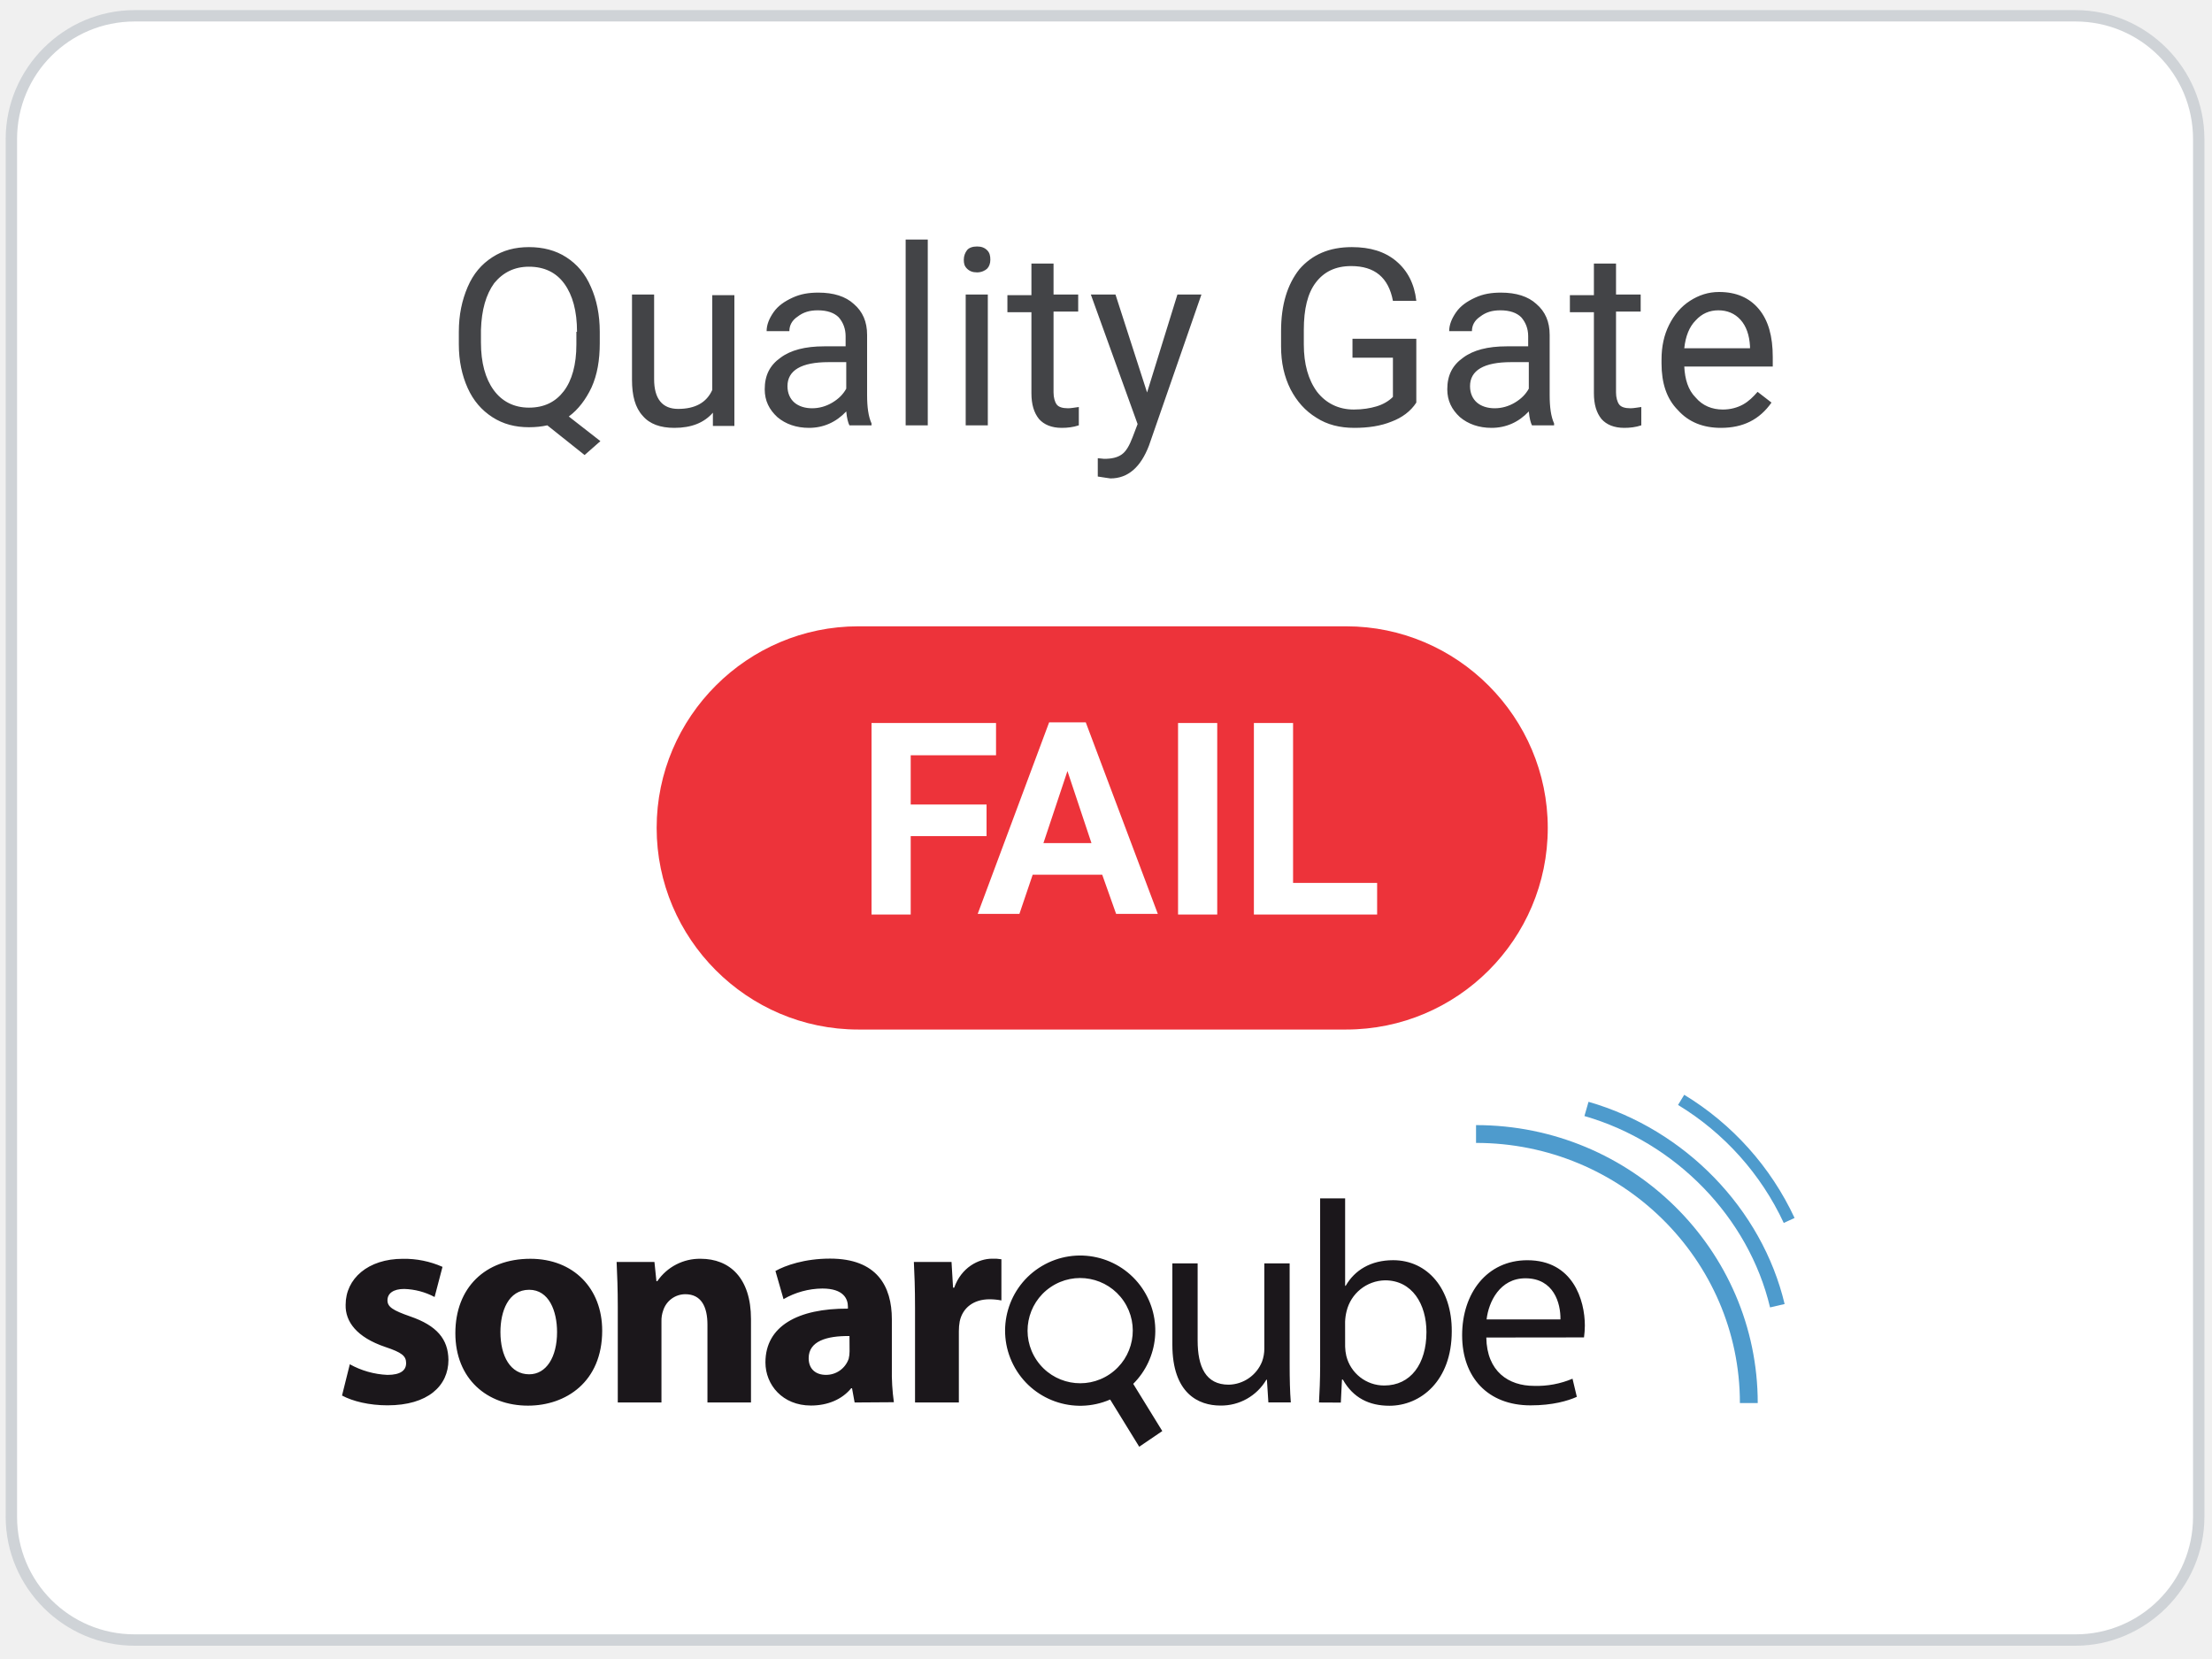
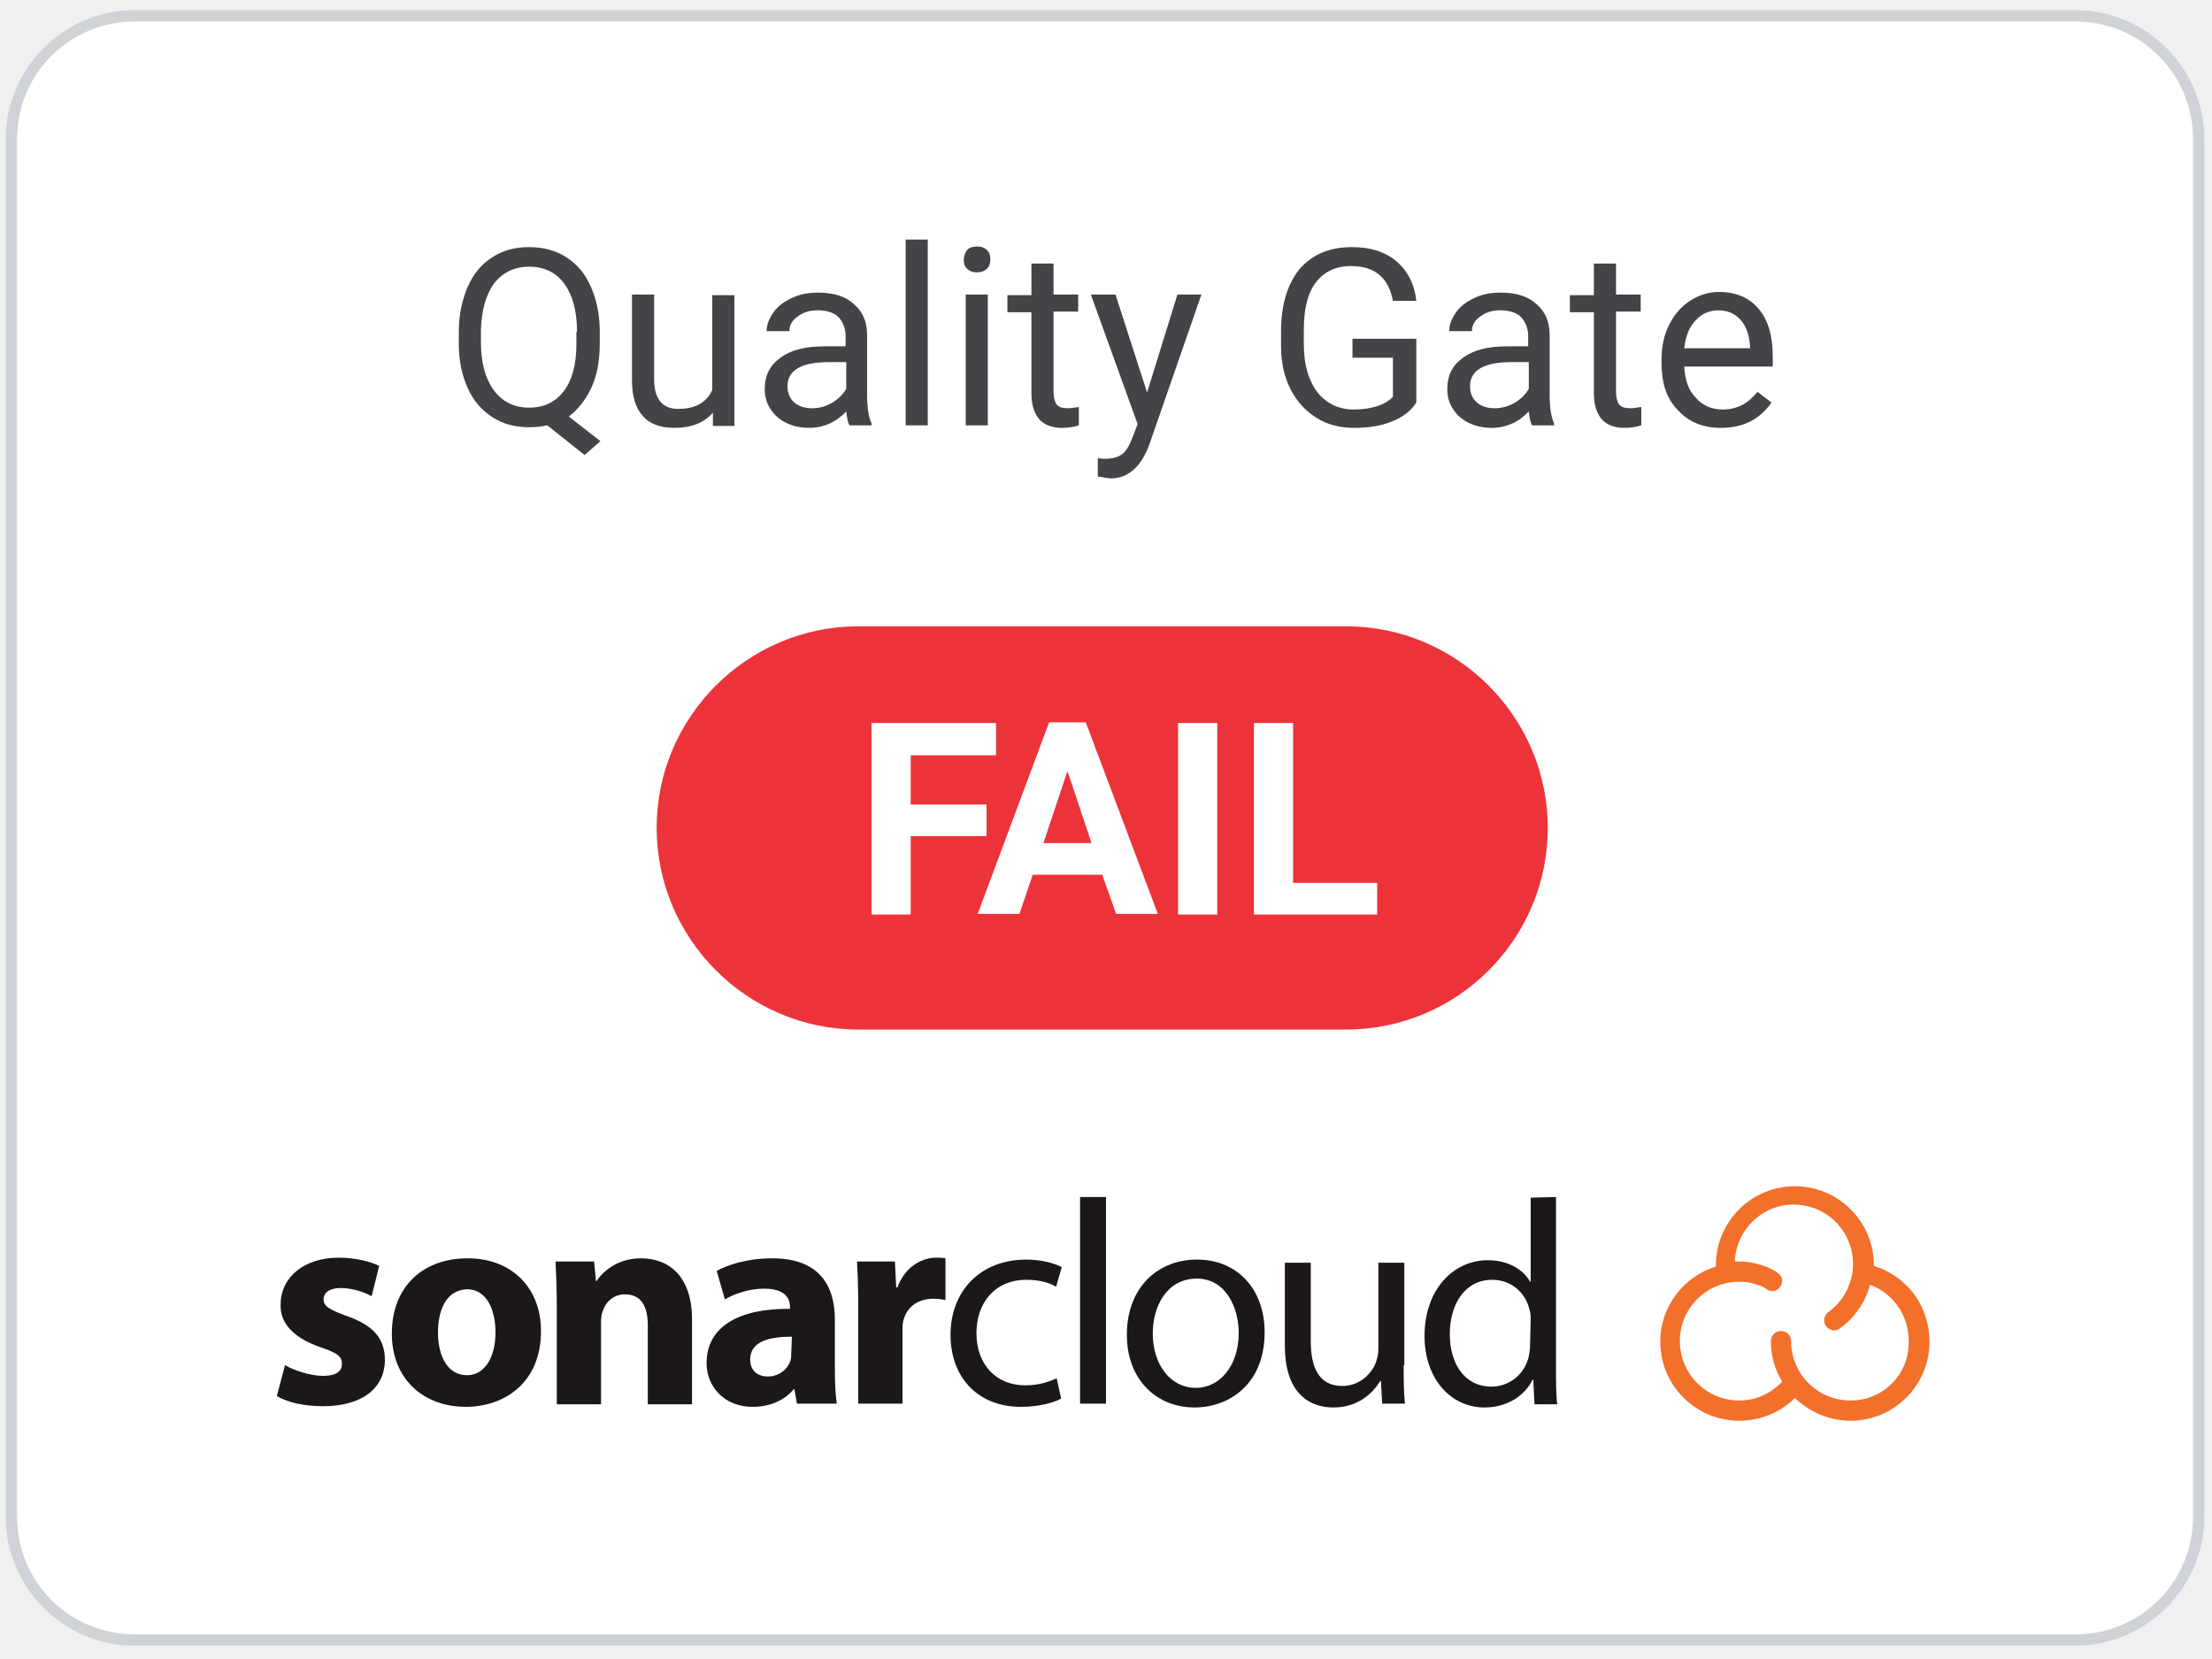
- <svg xmlns="http://www.w3.org/2000/svg" viewBox="0 0 350 262.5" width="128" height="96">
+ <svg xmlns="http://www.w3.org/2000/svg" viewBox="0 0 350 262.5" width="128px" height="96px">
  <path fill="#fff" d="M328.4 259.5H21.3c-10.6 0-19.5-8.7-19.5-19.5V22c0-10.6 8.7-19.5 19.5-19.5h307.1c10.6 0 19.5 8.7 19.5 19.5v218c0 10.8-8.9 19.5-19.5 19.5z" />
  <path fill="#cfd3d7" d="M328.4 260.4H21.3C10.1 260.4.9 251.2.9 240V22c0-11.2 9.2-20.4 20.4-20.4h307.1c11.2 0 20.4 9.2 20.4 20.4v218c0 11.2-9.3 20.4-20.4 20.4zM21.3 3.4C11 3.4 2.7 11.7 2.7 22v218c0 10.3 8.3 18.6 18.6 18.6h307.1c10.3 0 18.6-8.3 18.6-18.6V22c0-10.3-8.3-18.6-18.6-18.6H21.3z" />
-   <path fill="#434447" d="M94.9 54.3c0 2.7-.4 5-1.3 7-.9 1.9-2.1 3.5-3.6 4.6l5 3.9-2.5 2.2-5.9-4.7c-.9.2-1.9.3-2.9.3-2.2 0-4.1-.5-5.8-1.6-1.7-1.1-3-2.6-3.9-4.6-.9-2-1.4-4.3-1.4-6.9v-2c0-2.7.5-5 1.4-7.1.9-2.1 2.2-3.6 3.9-4.7s3.6-1.6 5.8-1.6c2.2 0 4.2.5 5.9 1.6 1.7 1.1 3 2.6 3.9 4.7.9 2 1.4 4.4 1.4 7.1v1.8zm-3.6-1.8c0-3.3-.7-5.8-2-7.6-1.3-1.8-3.2-2.7-5.6-2.7-2.3 0-4.1.9-5.5 2.6-1.3 1.8-2 4.2-2.1 7.4v2c0 3.2.7 5.7 2 7.5 1.3 1.8 3.2 2.8 5.6 2.8 2.4 0 4.2-.9 5.5-2.6 1.3-1.7 2-4.2 2-7.4v-2zm21.5 12.8c-1.4 1.6-3.4 2.4-6.1 2.4-2.2 0-3.9-.6-5-1.9-1.2-1.3-1.7-3.2-1.7-5.7V46.6h3.5V60c0 3.1 1.3 4.7 3.8 4.7 2.7 0 4.5-1 5.4-3v-15h3.5v20.7h-3.4v-2.1zm21.6 2c-.2-.4-.4-1.1-.5-2.2-1.6 1.7-3.6 2.6-5.9 2.6-2 0-3.7-.6-5-1.7-1.3-1.2-2-2.6-2-4.4 0-2.2.8-3.8 2.5-5 1.6-1.2 3.9-1.8 6.9-1.8h3.4v-1.6c0-1.2-.4-2.2-1.1-3-.7-.7-1.8-1.1-3.3-1.1-1.3 0-2.3.3-3.2 1-.9.6-1.3 1.4-1.3 2.3h-3.6c0-1 .4-2 1.1-3 .7-1 1.7-1.7 3-2.3 1.3-.6 2.6-.8 4.1-.8 2.4 0 4.3.6 5.6 1.8 1.4 1.2 2.1 2.8 2.1 4.9v9.5c0 1.9.2 3.4.7 4.5v.3h-3.5zm-5.9-2.7c1.1 0 2.2-.3 3.2-.9 1-.6 1.7-1.3 2.2-2.2v-4.2h-2.8c-4.3 0-6.5 1.3-6.5 3.8 0 1.1.4 2 1.1 2.6.7.6 1.7.9 2.8.9zm18.3 2.7h-3.5V37.9h3.5v29.4zm5.7-26.2c0-.6.2-1.1.5-1.5s.9-.6 1.6-.6c.7 0 1.2.2 1.6.6s.5.9.5 1.5-.2 1.1-.5 1.4-.9.6-1.6.6c-.7 0-1.2-.2-1.6-.6s-.5-.8-.5-1.4zm3.8 26.2h-3.5V46.6h3.5v20.7zm10.4-25.7v5h3.9v2.7h-3.9v12.8c0 .8.2 1.5.5 1.9.3.4.9.6 1.8.6.4 0 1-.1 1.7-.2v2.9c-.9.3-1.8.4-2.7.4-1.6 0-2.8-.5-3.6-1.4-.8-1-1.2-2.3-1.2-4.1V49.4h-3.8v-2.7h3.8v-5h3.5zm14.8 20.5l4.8-15.5h3.8l-8.3 23.9c-1.3 3.4-3.3 5.2-6.1 5.2l-.7-.1-1.3-.2v-2.9l1 .1c1.2 0 2.1-.2 2.8-.7.7-.5 1.2-1.4 1.7-2.7l.8-2.1-7.4-20.5h3.9l5 15.5zm42.6 1.6c-.9 1.4-2.3 2.4-3.9 3-1.7.7-3.7 1-5.9 1-2.3 0-4.3-.5-6-1.6-1.8-1.1-3.1-2.6-4.1-4.5-1-2-1.5-4.2-1.5-6.8v-2.4c0-4.2 1-7.4 2.9-9.8 2-2.3 4.7-3.5 8.3-3.5 2.9 0 5.2.7 7 2.2 1.8 1.5 2.9 3.6 3.2 6.3h-3.7c-.7-3.7-2.9-5.5-6.6-5.5-2.5 0-4.3.9-5.6 2.6-1.3 1.7-1.9 4.2-1.9 7.5v2.3c0 3.1.7 5.6 2.1 7.5 1.4 1.8 3.4 2.8 5.8 2.8 1.4 0 2.6-.2 3.6-.5s1.9-.8 2.6-1.5v-6.2H214v-3h10.1v10.1zm18.3 3.6c-.2-.4-.4-1.1-.5-2.2-1.6 1.7-3.6 2.6-5.9 2.6-2 0-3.7-.6-5-1.7-1.3-1.2-2-2.6-2-4.4 0-2.2.8-3.8 2.5-5 1.6-1.2 3.9-1.8 6.9-1.8h3.4v-1.6c0-1.2-.4-2.2-1.1-3-.7-.7-1.8-1.1-3.3-1.1-1.3 0-2.3.3-3.2 1-.9.6-1.3 1.4-1.3 2.3h-3.6c0-1 .4-2 1.1-3 .7-1 1.7-1.7 3-2.3 1.3-.6 2.6-.8 4.1-.8 2.4 0 4.3.6 5.6 1.8 1.4 1.2 2.1 2.8 2.1 4.9v9.5c0 1.9.2 3.4.7 4.5v.3h-3.5zm-5.9-2.7c1.1 0 2.2-.3 3.2-.9 1-.6 1.7-1.3 2.2-2.2v-4.2h-2.8c-4.3 0-6.5 1.3-6.5 3.8 0 1.1.4 2 1.1 2.6.7.6 1.7.9 2.8.9zm19.2-23v5h3.9v2.7h-3.9v12.8c0 .8.2 1.5.5 1.9.3.4.9.6 1.8.6.4 0 1-.1 1.7-.2v2.9c-.9.3-1.8.4-2.7.4-1.6 0-2.8-.5-3.6-1.4-.8-1-1.2-2.3-1.2-4.1V49.4h-3.8v-2.7h3.8v-5h3.5zm16.6 26.1c-2.8 0-5.1-.9-6.8-2.8-1.8-1.8-2.6-4.3-2.6-7.4v-.6c0-2.1.4-3.9 1.2-5.5.8-1.6 1.9-2.9 3.3-3.8 1.4-.9 2.9-1.4 4.6-1.4 2.7 0 4.8.9 6.3 2.7 1.5 1.8 2.2 4.3 2.2 7.6V58h-14c.1 2 .6 3.7 1.8 4.9 1.1 1.3 2.6 1.9 4.3 1.9 1.2 0 2.3-.3 3.2-.8.9-.5 1.6-1.2 2.3-2l2.2 1.7c-1.9 2.7-4.5 4-8 4zm-.4-18.6c-1.4 0-2.6.5-3.6 1.6-1 1-1.6 2.5-1.8 4.4h10.4v-.3c-.1-1.8-.6-3.2-1.5-4.2s-2.1-1.5-3.5-1.5z" />
-   <path fill="#ed333a" d="M213 162.9h-77.2c-17.6 0-31.9-14.4-31.9-31.9 0-17.6 14.4-31.9 31.9-31.9H213c17.6 0 31.9 14.4 31.9 31.9 0 17.6-14.3 31.9-31.9 31.9z" />
-   <path fill="#fff" d="M156.1 132.3h-12v12.4h-6.2v-30.3h19.7v5.1h-13.5v7.8h12v5zm18.3 6.1h-11l-2.1 6.2h-6.6l11.3-30.3h5.8l11.4 30.3h-6.6l-2.2-6.2zm-9.3-5h7.6l-3.8-11.4-3.8 11.4zm27.5 11.3h-6.2v-30.3h6.2v30.3zm12-5h13.3v5h-19.5v-30.3h6.2v25.3z" />
-   <path fill="#1b171b" d="M55.35 215.864a13.464 13.464 0 0 0 5.954 1.683c2.092 0 2.956-.729 2.956-1.863s-.679-1.683-3.271-2.547c-4.595-1.548-6.368-4.05-6.3-6.683 0-4.14 3.55-7.276 9.05-7.276a14.882 14.882 0 0 1 6.277 1.274l-1.251 4.77a10.908 10.908 0 0 0-4.815-1.274c-1.683 0-2.642.68-2.642 1.8 0 1.049.869 1.593 3.6 2.547 4.23 1.454 6.003 3.6 6.048 6.867 0 4.135-3.271 7.2-9.639 7.2-2.911 0-5.499-.639-7.2-1.548zM95.284 210.54c0 8.141-5.774 11.872-11.737 11.872-6.497.004-11.497-4.262-11.497-11.462s4.725-11.776 11.867-11.776c6.821 0 11.366 4.684 11.366 11.367zm-16.102.23c0 3.82 1.594 6.683 4.55 6.683 2.7 0 4.41-2.7 4.41-6.683 0-3.321-1.274-6.691-4.41-6.691-3.316.004-4.55 3.415-4.55 6.691zM97.75 206.77c0-2.773-.09-5.14-.185-7.093h5.985l.315 3.042h.14a8.136 8.136 0 0 1 6.862-3.546c4.55 0 7.96 2.997 7.96 9.55v13.189h-6.889V209.6c0-2.867-.999-4.82-3.501-4.82a3.681 3.681 0 0 0-3.501 2.57 4.684 4.684 0 0 0-.275 1.728v12.83H97.75zM135.226 221.912l-.41-2.25h-.135c-1.454 1.778-3.735 2.732-6.368 2.732-4.5 0-7.2-3.281-7.2-6.822 0-5.774 5.185-8.55 13.05-8.51v-.315c0-1.183-.639-2.867-4.05-2.867a12.51 12.51 0 0 0-6.138 1.679l-1.278-4.455c1.548-.868 4.595-1.957 8.64-1.957 7.416 0 9.779 4.365 9.779 9.594v7.73a34.164 34.164 0 0 0 .32 5.4zm-.815-10.512c-3.636-.045-6.457.824-6.457 3.501 0 1.778 1.183 2.642 2.731 2.642a3.776 3.776 0 0 0 3.6-2.547 4.891 4.891 0 0 0 .14-1.184zM144.784 206.994c0-3.271-.09-5.4-.185-7.317h5.958l.243 4.073h.18c1.138-3.227 3.865-4.59 6.003-4.59a7.452 7.452 0 0 1 1.467.09v6.516a9.819 9.819 0 0 0-1.863-.184c-2.547 0-4.275 1.35-4.734 3.5a8.523 8.523 0 0 0-.135 1.548v11.282h-6.934zM204.058 215.9c0 2.25.045 4.275.184 6.003h-3.55l-.23-3.6h-.085a8.293 8.293 0 0 1-7.277 4.095c-3.456 0-7.6-1.908-7.6-9.639v-12.861h4v12.19c0 4.181 1.273 7.007 4.914 7.007a5.796 5.796 0 0 0 5.274-3.645 5.918 5.918 0 0 0 .364-2.047v-13.5h4.005zM208.702 221.912c.09-1.503.18-3.735.18-5.688V189.62h3.955v13.828h.09c1.409-2.457 3.956-4.05 7.506-4.05 5.454 0 9.32 4.55 9.275 11.25 0 7.871-4.95 11.781-9.864 11.781-3.186 0-5.729-1.228-7.367-4.14h-.14l-.18 3.641zm4.135-8.825a7.416 7.416 0 0 0 .185 1.454 6.17 6.17 0 0 0 5.998 4.684c4.19 0 6.683-3.41 6.683-8.455 0-4.41-2.25-8.186-6.548-8.186a6.377 6.377 0 0 0-6.093 4.91 7.861 7.861 0 0 0-.23 1.638zM235.175 211.634c.086 5.4 3.546 7.65 7.546 7.65a14.508 14.508 0 0 0 6.094-1.134l.684 2.867c-1.409.634-3.821 1.35-7.322 1.35-6.777 0-10.827-4.455-10.827-11.093s3.91-11.871 10.323-11.871c7.2 0 9.095 6.3 9.095 10.35a15.152 15.152 0 0 1-.135 1.863zm11.732-2.866c.045-2.547-1.04-6.507-5.544-6.507-4.05 0-5.823 3.735-6.143 6.507zM180.748 203.863a11.885 11.885 0 1 0-5.09 17.581l4.599 7.47 3.65-2.48-4.6-7.47a11.889 11.889 0 0 0 1.44-15.101m-5.152 13.567a8.325 8.325 0 1 1 2.205-11.565 8.334 8.334 0 0 1-2.205 11.565" />
-   <g fill="#4e9bcd">
-     <path d="M278.123 222.006h-2.821c0-22.698-18.73-41.166-41.752-41.166v-2.817c24.58 0 44.573 19.728 44.573 43.983z" />
-     <path d="M280.072 206.869c-3.384-14.243-14.922-26.127-29.372-30.281l.648-2.25c15.268 4.383 27.45 16.943 31.028 31.995zM282.24 193.504a43.2 43.2 0 0 0-16.726-18.671l.977-1.607a45.108 45.108 0 0 1 17.46 19.49z" />
+   <path fill="#434447" d="M94.9 54.3c0 2.7-.4 5-1.3 7-.9 1.9-2.1 3.5-3.6 4.6l5 3.9-2.5 2.2-5.9-4.7c-.9.2-1.9.3-2.9.3-2.2 0-4.1-.5-5.8-1.6-1.7-1.1-3-2.6-3.9-4.6-.9-2-1.4-4.3-1.4-6.9v-2c0-2.7.5-5 1.4-7.1.9-2.1 2.2-3.6 3.9-4.7s3.6-1.6 5.8-1.6c2.2 0 4.2.5 5.9 1.6 1.7 1.1 3 2.6 3.9 4.7.9 2 1.4 4.4 1.4 7.1v1.8zm-3.6-1.8c0-3.3-.7-5.8-2-7.6-1.3-1.8-3.2-2.7-5.6-2.7-2.3 0-4.1.9-5.5 2.6-1.3 1.8-2 4.2-2.1 7.4v2c0 3.2.7 5.7 2 7.5 1.3 1.8 3.2 2.8 5.6 2.8 2.4 0 4.2-.9 5.5-2.6 1.3-1.7 2-4.2 2-7.4v-2zM112.8 65.3c-1.4 1.6-3.4 2.4-6.1 2.4-2.2 0-3.9-.6-5-1.9-1.2-1.3-1.7-3.2-1.7-5.7V46.6h3.5V60c0 3.1 1.3 4.7 3.8 4.7 2.7 0 4.5-1 5.4-3v-15h3.5v20.7h-3.4v-2.1zM134.4 67.3c-.2-.4-.4-1.1-.5-2.2-1.6 1.7-3.6 2.6-5.9 2.6-2 0-3.7-.6-5-1.7-1.3-1.2-2-2.6-2-4.4 0-2.2.8-3.8 2.5-5 1.6-1.2 3.9-1.8 6.9-1.8h3.4v-1.6c0-1.2-.4-2.2-1.1-3-.7-.7-1.8-1.1-3.3-1.1-1.3 0-2.3.3-3.2 1-.9.6-1.3 1.4-1.3 2.3h-3.6c0-1 .4-2 1.1-3 .7-1 1.7-1.7 3-2.3 1.3-.6 2.6-.8 4.1-.8 2.4 0 4.3.6 5.6 1.8 1.4 1.2 2.1 2.8 2.1 4.9v9.5c0 1.9.2 3.4.7 4.5v.3h-3.5zm-5.9-2.7c1.1 0 2.2-.3 3.2-.9 1-.6 1.7-1.3 2.2-2.2v-4.2h-2.8c-4.3 0-6.5 1.3-6.5 3.8 0 1.1.4 2 1.1 2.6.7.6 1.7.9 2.8.9zM146.8 67.3h-3.5V37.9h3.5v29.4zM152.5 41.1c0-.6.2-1.1.5-1.5s.9-.6 1.6-.6c.7 0 1.2.2 1.6.6s.5.9.5 1.5-.2 1.1-.5 1.4-.9.6-1.6.6c-.7 0-1.2-.2-1.6-.6s-.5-.8-.5-1.4zm3.8 26.2h-3.5V46.6h3.5v20.7zM166.7 41.6v5h3.9v2.7h-3.9v12.8c0 .8.2 1.5.5 1.9.3.4.9.6 1.8.6.4 0 1-.1 1.7-.2v2.9c-.9.3-1.8.4-2.7.4-1.6 0-2.8-.5-3.6-1.4-.8-1-1.2-2.3-1.2-4.1V49.4h-3.8v-2.7h3.8v-5h3.5zM181.5 62.1l4.8-15.5h3.8l-8.3 23.9c-1.3 3.4-3.3 5.2-6.1 5.2l-.7-.1-1.3-.2v-2.9l1 .1c1.2 0 2.1-.2 2.8-.7.7-.5 1.2-1.4 1.7-2.7l.8-2.1-7.4-20.5h3.9l5 15.5zM224.1 63.7c-.9 1.4-2.3 2.4-3.9 3-1.7.7-3.7 1-5.9 1-2.3 0-4.3-.5-6-1.6-1.8-1.1-3.1-2.6-4.1-4.5-1-2-1.5-4.2-1.5-6.8v-2.4c0-4.2 1-7.4 2.9-9.8 2-2.3 4.7-3.5 8.3-3.5 2.9 0 5.2.7 7 2.2 1.8 1.5 2.9 3.6 3.2 6.3h-3.7c-.7-3.7-2.9-5.5-6.6-5.5-2.5 0-4.3.9-5.6 2.6-1.3 1.7-1.9 4.2-1.9 7.5v2.3c0 3.1.7 5.6 2.1 7.5 1.4 1.8 3.4 2.8 5.8 2.8 1.4 0 2.6-.2 3.6-.5s1.9-.8 2.6-1.5v-6.2H214v-3h10.1v10.1zM242.4 67.3c-.2-.4-.4-1.1-.5-2.2-1.6 1.7-3.6 2.6-5.9 2.6-2 0-3.7-.6-5-1.7-1.3-1.2-2-2.6-2-4.4 0-2.2.8-3.8 2.5-5 1.6-1.2 3.9-1.8 6.9-1.8h3.4v-1.6c0-1.2-.4-2.2-1.1-3-.7-.7-1.8-1.1-3.3-1.1-1.3 0-2.3.3-3.2 1-.9.6-1.3 1.4-1.3 2.3h-3.6c0-1 .4-2 1.1-3 .7-1 1.7-1.7 3-2.3 1.3-.6 2.6-.8 4.1-.8 2.4 0 4.3.6 5.6 1.8 1.4 1.2 2.1 2.8 2.1 4.9v9.5c0 1.9.2 3.4.7 4.5v.3h-3.5zm-5.9-2.7c1.1 0 2.2-.3 3.2-.9 1-.6 1.7-1.3 2.2-2.2v-4.2h-2.8c-4.3 0-6.5 1.3-6.5 3.8 0 1.1.4 2 1.1 2.6.7.6 1.7.9 2.8.9zM255.7 41.6v5h3.9v2.7h-3.9v12.8c0 .8.2 1.5.5 1.9.3.4.9.6 1.8.6.4 0 1-.1 1.7-.2v2.9c-.9.3-1.8.4-2.7.4-1.6 0-2.8-.5-3.6-1.4-.8-1-1.2-2.3-1.2-4.1V49.4h-3.8v-2.7h3.8v-5h3.5zM272.3 67.7c-2.8 0-5.1-.9-6.8-2.8-1.8-1.8-2.6-4.3-2.6-7.4v-.6c0-2.1.4-3.9 1.2-5.5.8-1.6 1.9-2.9 3.3-3.8 1.4-.9 2.9-1.4 4.6-1.4 2.7 0 4.8.9 6.3 2.7 1.5 1.8 2.2 4.3 2.2 7.6V58h-14c.1 2 .6 3.7 1.8 4.9 1.1 1.3 2.6 1.9 4.3 1.9 1.2 0 2.3-.3 3.2-.8.9-.5 1.6-1.2 2.3-2l2.2 1.7c-1.9 2.7-4.5 4-8 4zm-.4-18.6c-1.4 0-2.6.5-3.6 1.6-1 1-1.6 2.5-1.8 4.4h10.4v-.3c-.1-1.8-.6-3.2-1.5-4.2s-2.1-1.5-3.5-1.5z" />
+   <g>
+     <path fill="#ed333a" d="M213 162.9h-77.2c-17.6 0-31.9-14.4-31.9-31.9 0-17.6 14.4-31.9 31.9-31.9H213c17.6 0 31.9 14.4 31.9 31.9 0 17.6-14.3 31.9-31.9 31.9z" />
+     <path fill="#fff" d="M156.1 132.3h-12v12.4h-6.2v-30.3h19.7v5.1h-13.5v7.8h12v5zM174.4 138.4h-11l-2.1 6.2h-6.6l11.3-30.3h5.8l11.4 30.3h-6.6l-2.2-6.2zm-9.3-5h7.6l-3.8-11.4-3.8 11.4zM192.6 144.7h-6.2v-30.3h6.2v30.3zM204.6 139.7h13.3v5h-19.5v-30.3h6.2v25.3z" />
+   </g>
+   <g id="SonarCloud_Black">
+     <path fill="#f3702a" d="M302.5 204.3c-1.6-1.9-3.7-3.3-6-4v-.1c0-6.9-5.6-12.5-12.5-12.5s-12.5 5.6-12.5 12.5v.2c-5.1 1.6-8.8 6.3-8.8 11.9 0 6.9 5.6 12.5 12.5 12.5 3.3 0 6.5-1.3 8.8-3.6 2.3 2.2 5.4 3.6 8.8 3.6 6.9 0 12.5-5.6 12.5-12.5 0-2.9-1-5.8-2.8-8zm-9.7 17.3c-5.2 0-9.4-4.2-9.4-9.4 0-.9-.7-1.6-1.6-1.6s-1.6.7-1.6 1.6c0 2.3.6 4.5 1.8 6.4-1.8 1.9-4.2 3-6.8 3-5.2 0-9.4-4.2-9.4-9.4s4.2-9.4 9.4-9.4c1.1 0 2.2.2 3.2.6.4.1.9.4 1 .5.7.6 1.7.5 2.2-.2.6-.7.5-1.7-.2-2.2-.7-.6-1.8-1-2-1.1-1.4-.5-2.8-.8-4.3-.8h-.6c.2-5 4.3-9 9.3-9 5.2 0 9.4 4.2 9.4 9.4 0 3-1.5 5.9-3.9 7.6-.7.5-.9 1.5-.4 2.2.3.4.8.7 1.3.7.3 0 .6-.1.9-.3 2.4-1.7 4-4.1 4.8-6.9 3.6 1.3 6.1 4.8 6.1 8.8.2 5.3-4 9.5-9.2 9.5z" />
+     <path fill="#1b171b" d="M45.1 216c1.3.8 4 1.7 6 1.7 2.1 0 3-.7 3-1.9s-.7-1.7-3.3-2.6c-4.7-1.6-6.5-4.1-6.4-6.8 0-4.2 3.6-7.4 9.2-7.4 2.6 0 5 .6 6.4 1.3l-1.2 4.8c-1-.6-3-1.3-4.9-1.3-1.7 0-2.7.7-2.7 1.8s.9 1.6 3.6 2.6c4.3 1.5 6.1 3.6 6.1 7 0 4.2-3.3 7.3-9.8 7.3-3 0-5.6-.6-7.3-1.6l1.3-4.9zM85.6 210.6c0 8.3-5.9 12-11.9 12-6.6 0-11.7-4.3-11.7-11.6s4.8-11.9 12-11.9c7 0 11.6 4.7 11.6 11.5zm-16.3.2c0 3.9 1.6 6.8 4.6 6.8 2.7 0 4.5-2.7 4.5-6.8 0-3.4-1.3-6.8-4.5-6.8-3.4.1-4.6 3.5-4.6 6.8zM88.1 206.8c0-2.8-.1-5.2-.2-7.2H94l.3 3.1h.1c.9-1.4 3.2-3.6 7-3.6 4.6 0 8.1 3 8.1 9.7v13.4h-7v-12.5c0-2.9-1-4.9-3.6-4.9-1.9 0-3.1 1.3-3.5 2.6-.2.4-.3 1.1-.3 1.8v13h-7v-15.4zM126.1 222.1l-.4-2.3h-.1c-1.5 1.8-3.8 2.8-6.5 2.8-4.6 0-7.3-3.3-7.3-6.9 0-5.9 5.3-8.7 13.2-8.6v-.3c0-1.2-.6-2.9-4.1-2.9-2.3 0-4.7.8-6.2 1.7l-1.3-4.5c1.6-.9 4.7-2 8.8-2 7.5 0 9.9 4.4 9.9 9.7v7.8c0 2.2.1 4.2.3 5.5h-6.3zm-.8-10.6c-3.7 0-6.6.8-6.6 3.6 0 1.8 1.2 2.7 2.8 2.7 1.8 0 3.2-1.2 3.6-2.6.1-.4.1-.8.1-1.2l.1-2.5zM135.8 207c0-3.3-.1-5.5-.2-7.4h6l.2 4.1h.2c1.2-3.3 3.9-4.7 6.1-4.7.6 0 1 0 1.5.1v6.6c-.5-.1-1.1-.2-1.9-.2-2.6 0-4.3 1.4-4.8 3.6-.1.5-.1 1-.1 1.6v11.4h-7V207zM167.9 221.3c-1.1.6-3.4 1.3-6.4 1.3-6.7 0-11.1-4.6-11.1-11.4 0-6.9 4.7-11.9 12-11.9 2.4 0 4.5.6 5.6 1.2l-.9 3.1c-1-.6-2.5-1.1-4.7-1.1-5.1 0-7.9 3.8-7.9 8.4 0 5.2 3.3 8.3 7.7 8.3 2.3 0 3.8-.6 5-1.1l.7 3.2zM170.9 189.4h4.1v32.7h-4.1v-32.7zM200.1 210.8c0 8.3-5.7 11.9-11.1 11.9-6 0-10.7-4.4-10.7-11.5 0-7.5 4.9-11.9 11.1-11.9 6.4 0 10.7 4.7 10.7 11.5zm-17.7.2c0 4.9 2.8 8.6 6.8 8.6 3.9 0 6.8-3.6 6.8-8.7 0-3.8-1.9-8.6-6.7-8.6-4.8.1-6.9 4.5-6.9 8.7zM222.1 216c0 2.3 0 4.3.2 6.1h-3.6l-.2-3.6h-.1c-1.1 1.8-3.4 4.2-7.4 4.2-3.5 0-7.7-1.9-7.7-9.8v-13.1h4.1v12.4c0 4.2 1.3 7.1 5 7.1 2.7 0 4.6-1.9 5.3-3.7.2-.6.4-1.3.4-2.1v-13.7h4.1V216h-.1zM246.2 189.4v27c0 2 0 4.2.2 5.8h-3.6l-.2-3.9h-.1c-1.2 2.5-4 4.4-7.6 4.4-5.4 0-9.5-4.6-9.5-11.3 0-7.4 4.6-12 10-12 3.4 0 5.7 1.6 6.7 3.4h.1v-13.3l4-.1zm-4 19.5c0-.5 0-1.2-.2-1.7-.6-2.6-2.8-4.7-5.9-4.7-4.2 0-6.7 3.7-6.7 8.6 0 4.5 2.2 8.3 6.6 8.3 2.7 0 5.2-1.8 5.9-4.8.1-.6.2-1.1.2-1.8l.1-3.9z" />
  </g>
</svg>
